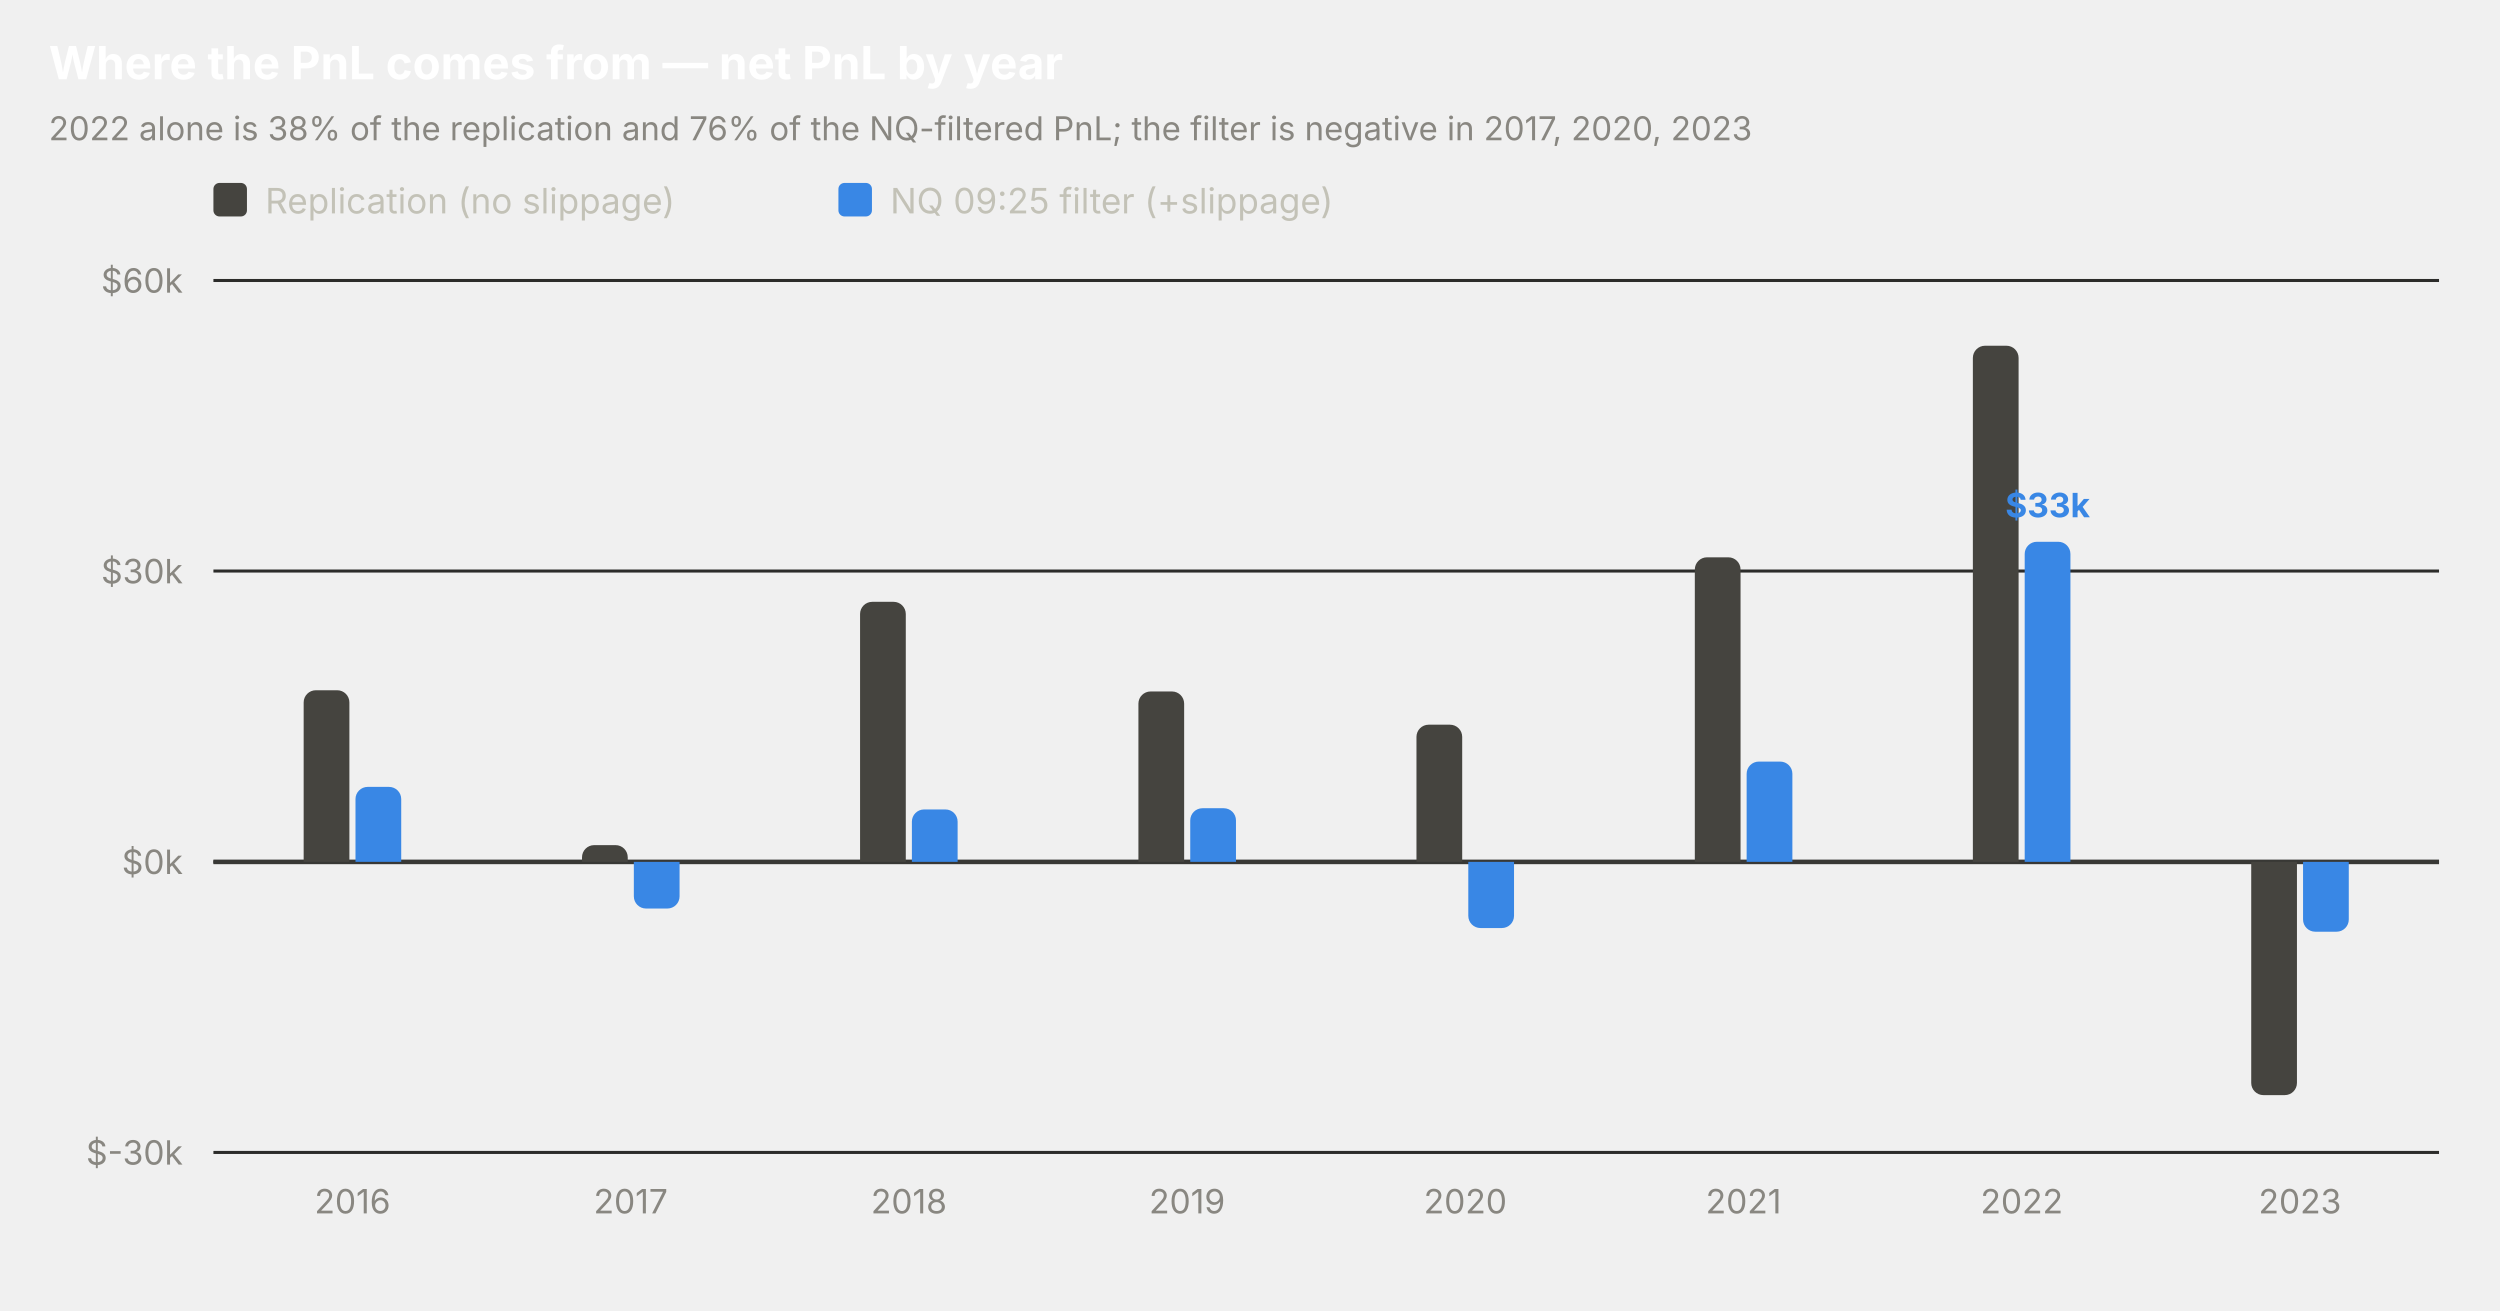
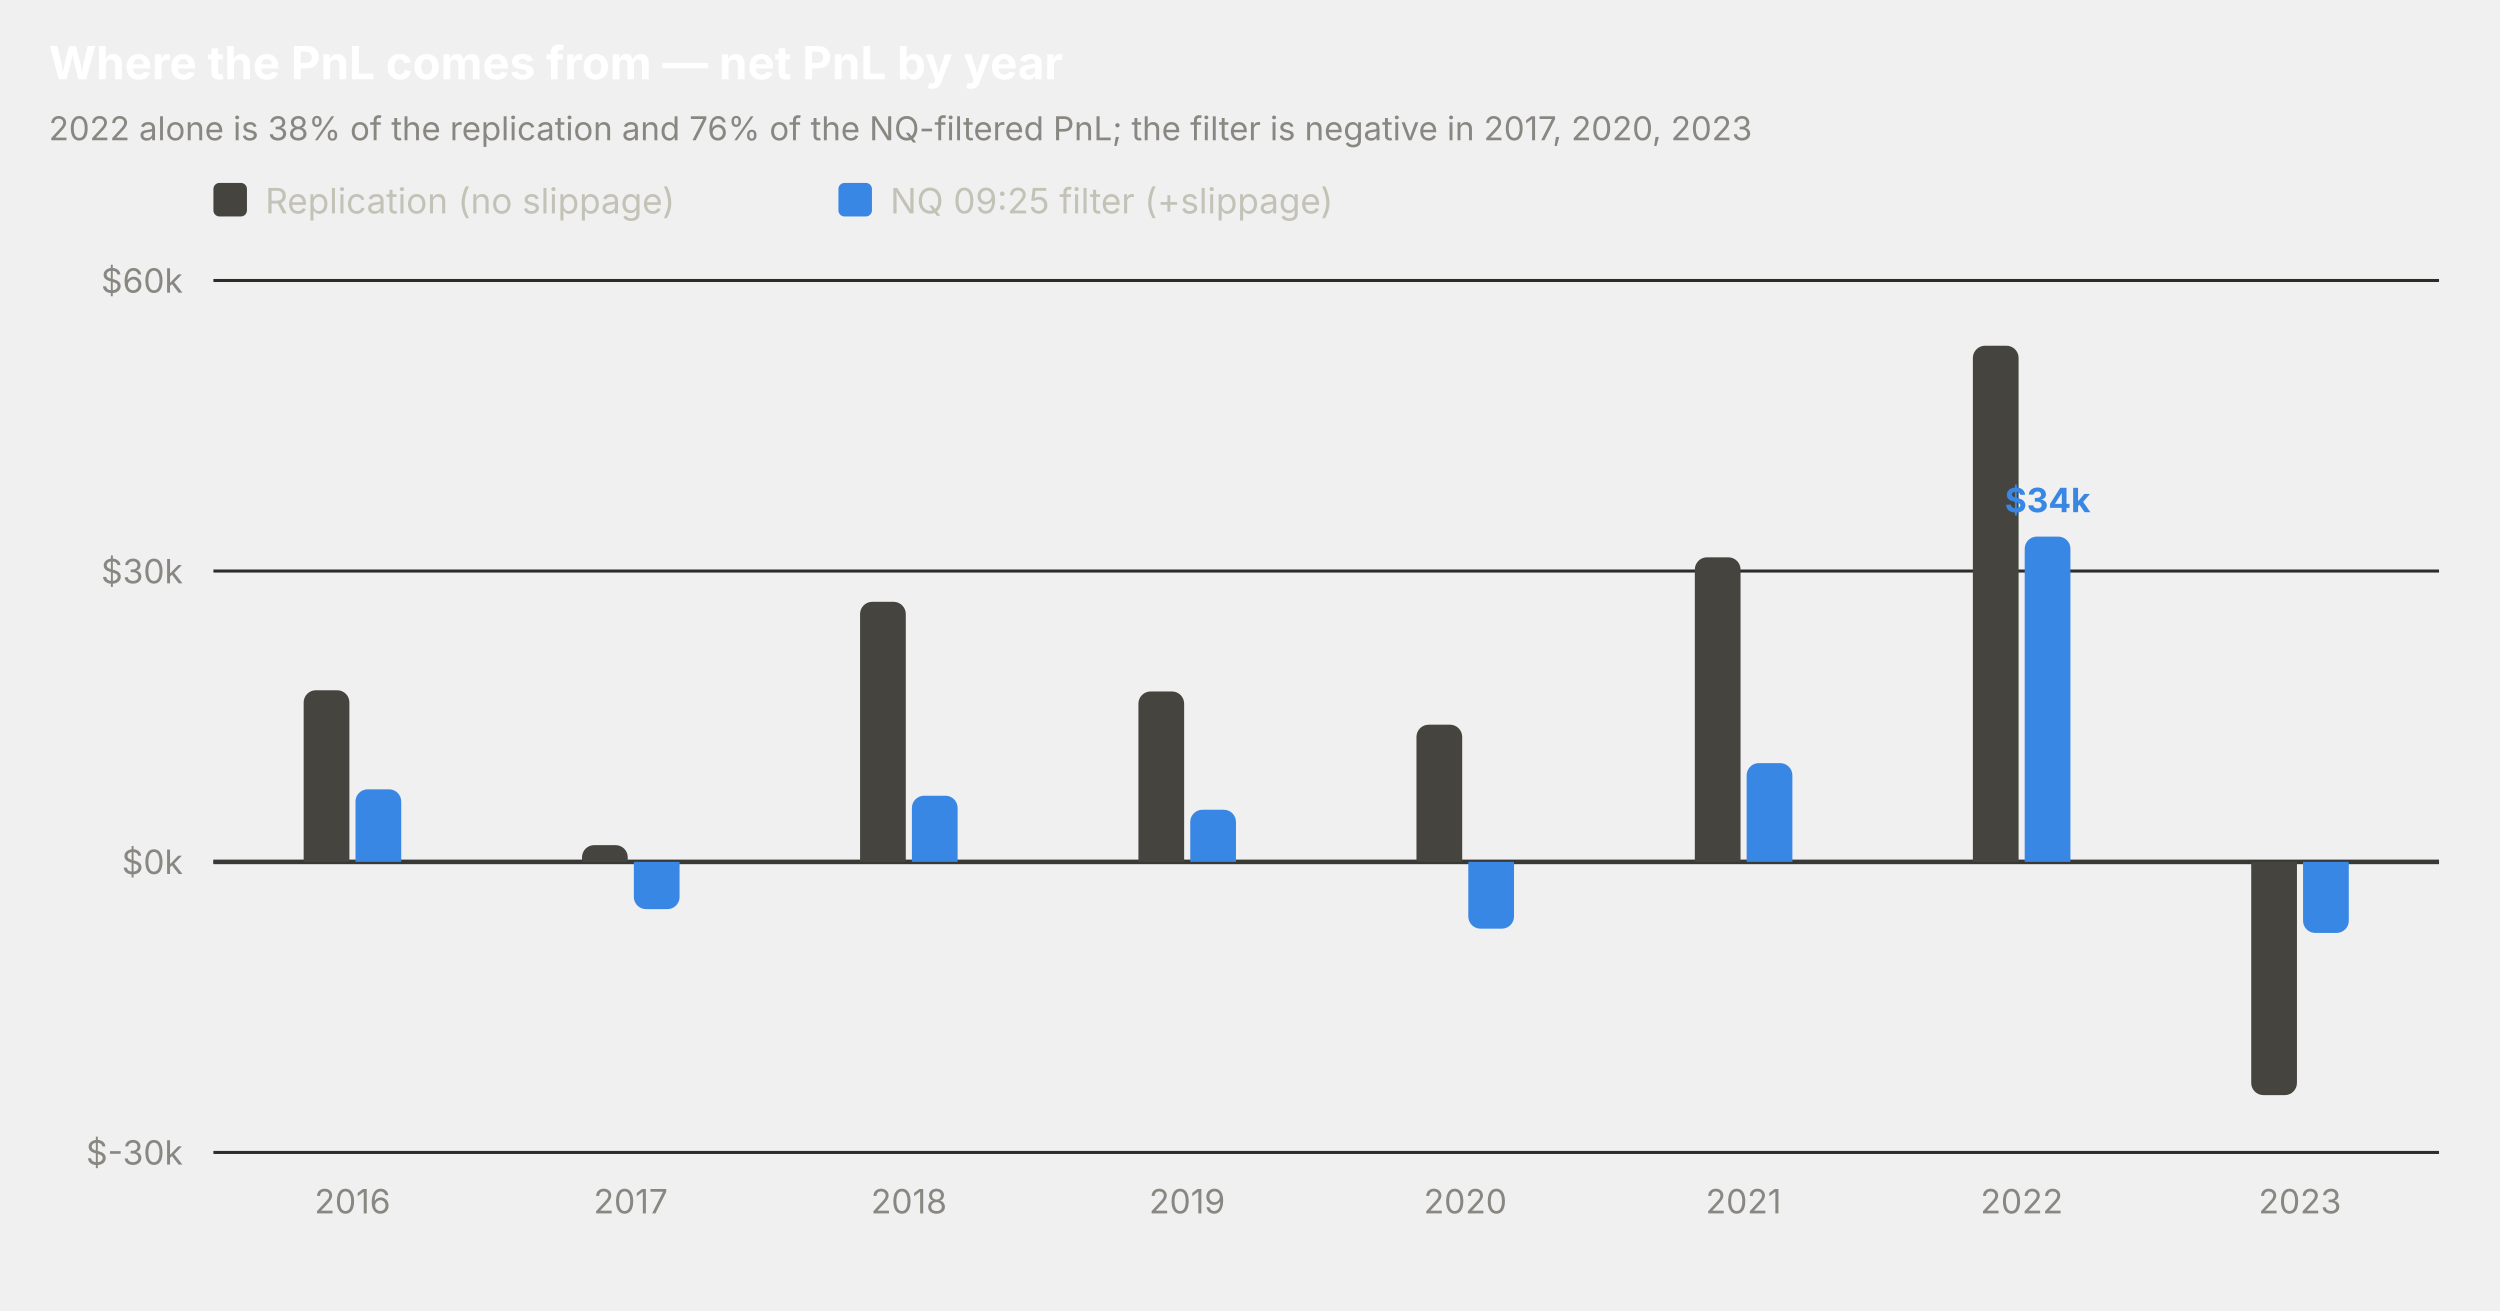
<svg xmlns="http://www.w3.org/2000/svg" width="820" height="430" viewBox="0 0 820 430" role="img">
  <text x="16" y="26" font-family="system-ui,-apple-system,'Segoe UI',sans-serif" font-size="15" fill="#ffffff" font-weight="700" text-anchor="start">Where the PnL comes from — net PnL by year</text>
  <text x="16" y="46" font-family="system-ui,-apple-system,'Segoe UI',sans-serif" font-size="10.8" fill="#898781" font-weight="normal" text-anchor="start">2022 alone is 38% of the replication and 76% of the NQ-filtered PnL; the filter is negative in 2017, 2020, 2023</text>
  <rect x="70" y="60" width="11" height="11" rx="2" fill="#45443f" />
  <text x="87" y="70" font-family="system-ui,-apple-system,'Segoe UI',sans-serif" font-size="11.5" fill="#c3c2b7" font-weight="normal" text-anchor="start">Replication (no slippage)</text>
  <rect x="275" y="60" width="11" height="11" rx="2" fill="#3987e5" />
  <text x="292" y="70" font-family="system-ui,-apple-system,'Segoe UI',sans-serif" font-size="11.5" fill="#c3c2b7" font-weight="normal" text-anchor="start">NQ 09:25 filter (+slippage)</text>
  <line x1="70" y1="378.0" x2="800" y2="378.0" stroke="#2c2c2a" stroke-width="1" />
  <text x="60" y="382.0" font-family="system-ui,-apple-system,'Segoe UI',sans-serif" font-size="11" fill="#898781" font-weight="normal" text-anchor="end">$-30k</text>
  <line x1="70" y1="282.7" x2="800" y2="282.7" stroke="#2c2c2a" stroke-width="1" />
  <text x="60" y="286.667" font-family="system-ui,-apple-system,'Segoe UI',sans-serif" font-size="11" fill="#898781" font-weight="normal" text-anchor="end">$0k</text>
  <line x1="70" y1="187.3" x2="800" y2="187.3" stroke="#2c2c2a" stroke-width="1" />
  <text x="60" y="191.333" font-family="system-ui,-apple-system,'Segoe UI',sans-serif" font-size="11" fill="#898781" font-weight="normal" text-anchor="end">$30k</text>
  <line x1="70" y1="92.0" x2="800" y2="92.0" stroke="#2c2c2a" stroke-width="1" />
  <text x="60" y="96.0" font-family="system-ui,-apple-system,'Segoe UI',sans-serif" font-size="11" fill="#898781" font-weight="normal" text-anchor="end">$60k</text>
  <line x1="70" y1="282.7" x2="800" y2="282.7" stroke="#383835" stroke-width="1.5" />
  <path d="M99.6,282.7 v-52.3 a4,4 0 0 1 4,-4 h7 a4,4 0 0 1 4,4 v52.3 z" fill="#45443f" />
-   <path d="M116.6,282.7 v-20.6 a4,4 0 0 1 4,-4 h7 a4,4 0 0 1 4,4 v20.6 z" fill="#3987e5" />
+   <path d="M116.6,282.7 v-19.8 a4,4 0 0 1 4,-4 h7 a4,4 0 0 1 4,4 v19.8 z" fill="#3987e5" />
  <text x="115.625" y="398" font-family="system-ui,-apple-system,'Segoe UI',sans-serif" font-size="11" fill="#898781" font-weight="normal" text-anchor="middle">2016</text>
  <path d="M190.9,282.7 v-1.5 a4,4 0 0 1 4,-4 h7 a4,4 0 0 1 4,4 v1.5 z" fill="#45443f" />
-   <path d="M207.9,282.7 v11.3 a4,4 0 0 0 4,4 h7 a4,4 0 0 0 4,-4 v-11.3 z" fill="#3987e5" />
+   <path d="M207.9,282.7 v11.5 a4,4 0 0 0 4,4 h7 a4,4 0 0 0 4,-4 v-11.5 z" fill="#3987e5" />
  <text x="206.875" y="398" font-family="system-ui,-apple-system,'Segoe UI',sans-serif" font-size="11" fill="#898781" font-weight="normal" text-anchor="middle">2017</text>
  <path d="M282.1,282.7 v-81.3 a4,4 0 0 1 4,-4 h7 a4,4 0 0 1 4,4 v81.3 z" fill="#45443f" />
-   <path d="M299.1,282.7 v-13.2 a4,4 0 0 1 4,-4 h7 a4,4 0 0 1 4,4 v13.2 z" fill="#3987e5" />
+   <path d="M299.1,282.7 v-17.7 a4,4 0 0 1 4,-4 h7 a4,4 0 0 1 4,4 v17.7 z" fill="#3987e5" />
  <text x="298.125" y="398" font-family="system-ui,-apple-system,'Segoe UI',sans-serif" font-size="11" fill="#898781" font-weight="normal" text-anchor="middle">2018</text>
  <path d="M373.4,282.7 v-51.9 a4,4 0 0 1 4,-4 h7 a4,4 0 0 1 4,4 v51.9 z" fill="#45443f" />
-   <path d="M390.4,282.7 v-13.6 a4,4 0 0 1 4,-4 h7 a4,4 0 0 1 4,4 v13.6 z" fill="#3987e5" />
+   <path d="M390.4,282.7 v-13.1 a4,4 0 0 1 4,-4 h7 a4,4 0 0 1 4,4 v13.1 z" fill="#3987e5" />
  <text x="389.375" y="398" font-family="system-ui,-apple-system,'Segoe UI',sans-serif" font-size="11" fill="#898781" font-weight="normal" text-anchor="middle">2019</text>
  <path d="M464.6,282.7 v-41.0 a4,4 0 0 1 4,-4 h7 a4,4 0 0 1 4,4 v41.0 z" fill="#45443f" />
-   <path d="M481.6,282.7 v17.7 a4,4 0 0 0 4,4 h7 a4,4 0 0 0 4,-4 v-17.7 z" fill="#3987e5" />
+   <path d="M481.6,282.7 v17.9 a4,4 0 0 0 4,4 h7 a4,4 0 0 0 4,-4 v-17.9 z" fill="#3987e5" />
  <text x="480.625" y="398" font-family="system-ui,-apple-system,'Segoe UI',sans-serif" font-size="11" fill="#898781" font-weight="normal" text-anchor="middle">2020</text>
  <path d="M555.9,282.7 v-95.9 a4,4 0 0 1 4,-4 h7 a4,4 0 0 1 4,4 v95.9 z" fill="#45443f" />
-   <path d="M572.9,282.7 v-28.9 a4,4 0 0 1 4,-4 h7 a4,4 0 0 1 4,4 v28.9 z" fill="#3987e5" />
+   <path d="M572.9,282.7 v-28.4 a4,4 0 0 1 4,-4 h7 a4,4 0 0 1 4,4 v28.4 z" fill="#3987e5" />
  <text x="571.875" y="398" font-family="system-ui,-apple-system,'Segoe UI',sans-serif" font-size="11" fill="#898781" font-weight="normal" text-anchor="middle">2021</text>
  <path d="M647.1,282.7 v-165.3 a4,4 0 0 1 4,-4 h7 a4,4 0 0 1 4,4 v165.3 z" fill="#45443f" />
-   <path d="M664.1,282.7 v-101.0 a4,4 0 0 1 4,-4 h7 a4,4 0 0 1 4,4 v101.0 z" fill="#3987e5" />
+   <path d="M664.1,282.7 v-102.7 a4,4 0 0 1 4,-4 h7 a4,4 0 0 1 4,4 v102.7 z" fill="#3987e5" />
  <text x="663.125" y="398" font-family="system-ui,-apple-system,'Segoe UI',sans-serif" font-size="11" fill="#898781" font-weight="normal" text-anchor="middle">2022</text>
  <path d="M738.4,282.7 v72.5 a4,4 0 0 0 4,4 h7 a4,4 0 0 0 4,-4 v-72.5 z" fill="#45443f" />
-   <path d="M755.4,282.7 v18.9 a4,4 0 0 0 4,4 h7 a4,4 0 0 0 4,-4 v-18.9 z" fill="#3987e5" />
+   <path d="M755.4,282.7 v19.3 a4,4 0 0 0 4,4 h7 a4,4 0 0 0 4,-4 v-19.3 z" fill="#3987e5" />
  <text x="754.375" y="398" font-family="system-ui,-apple-system,'Segoe UI',sans-serif" font-size="11" fill="#898781" font-weight="normal" text-anchor="middle">2023</text>
-   <text x="671.625" y="169.657" font-family="system-ui,-apple-system,'Segoe UI',sans-serif" font-size="11" fill="#3987e5" font-weight="700" text-anchor="middle">$33k</text>
+   <text x="671.625" y="168.008" font-family="system-ui,-apple-system,'Segoe UI',sans-serif" font-size="11" fill="#3987e5" font-weight="700" text-anchor="middle">$34k</text>
</svg>
